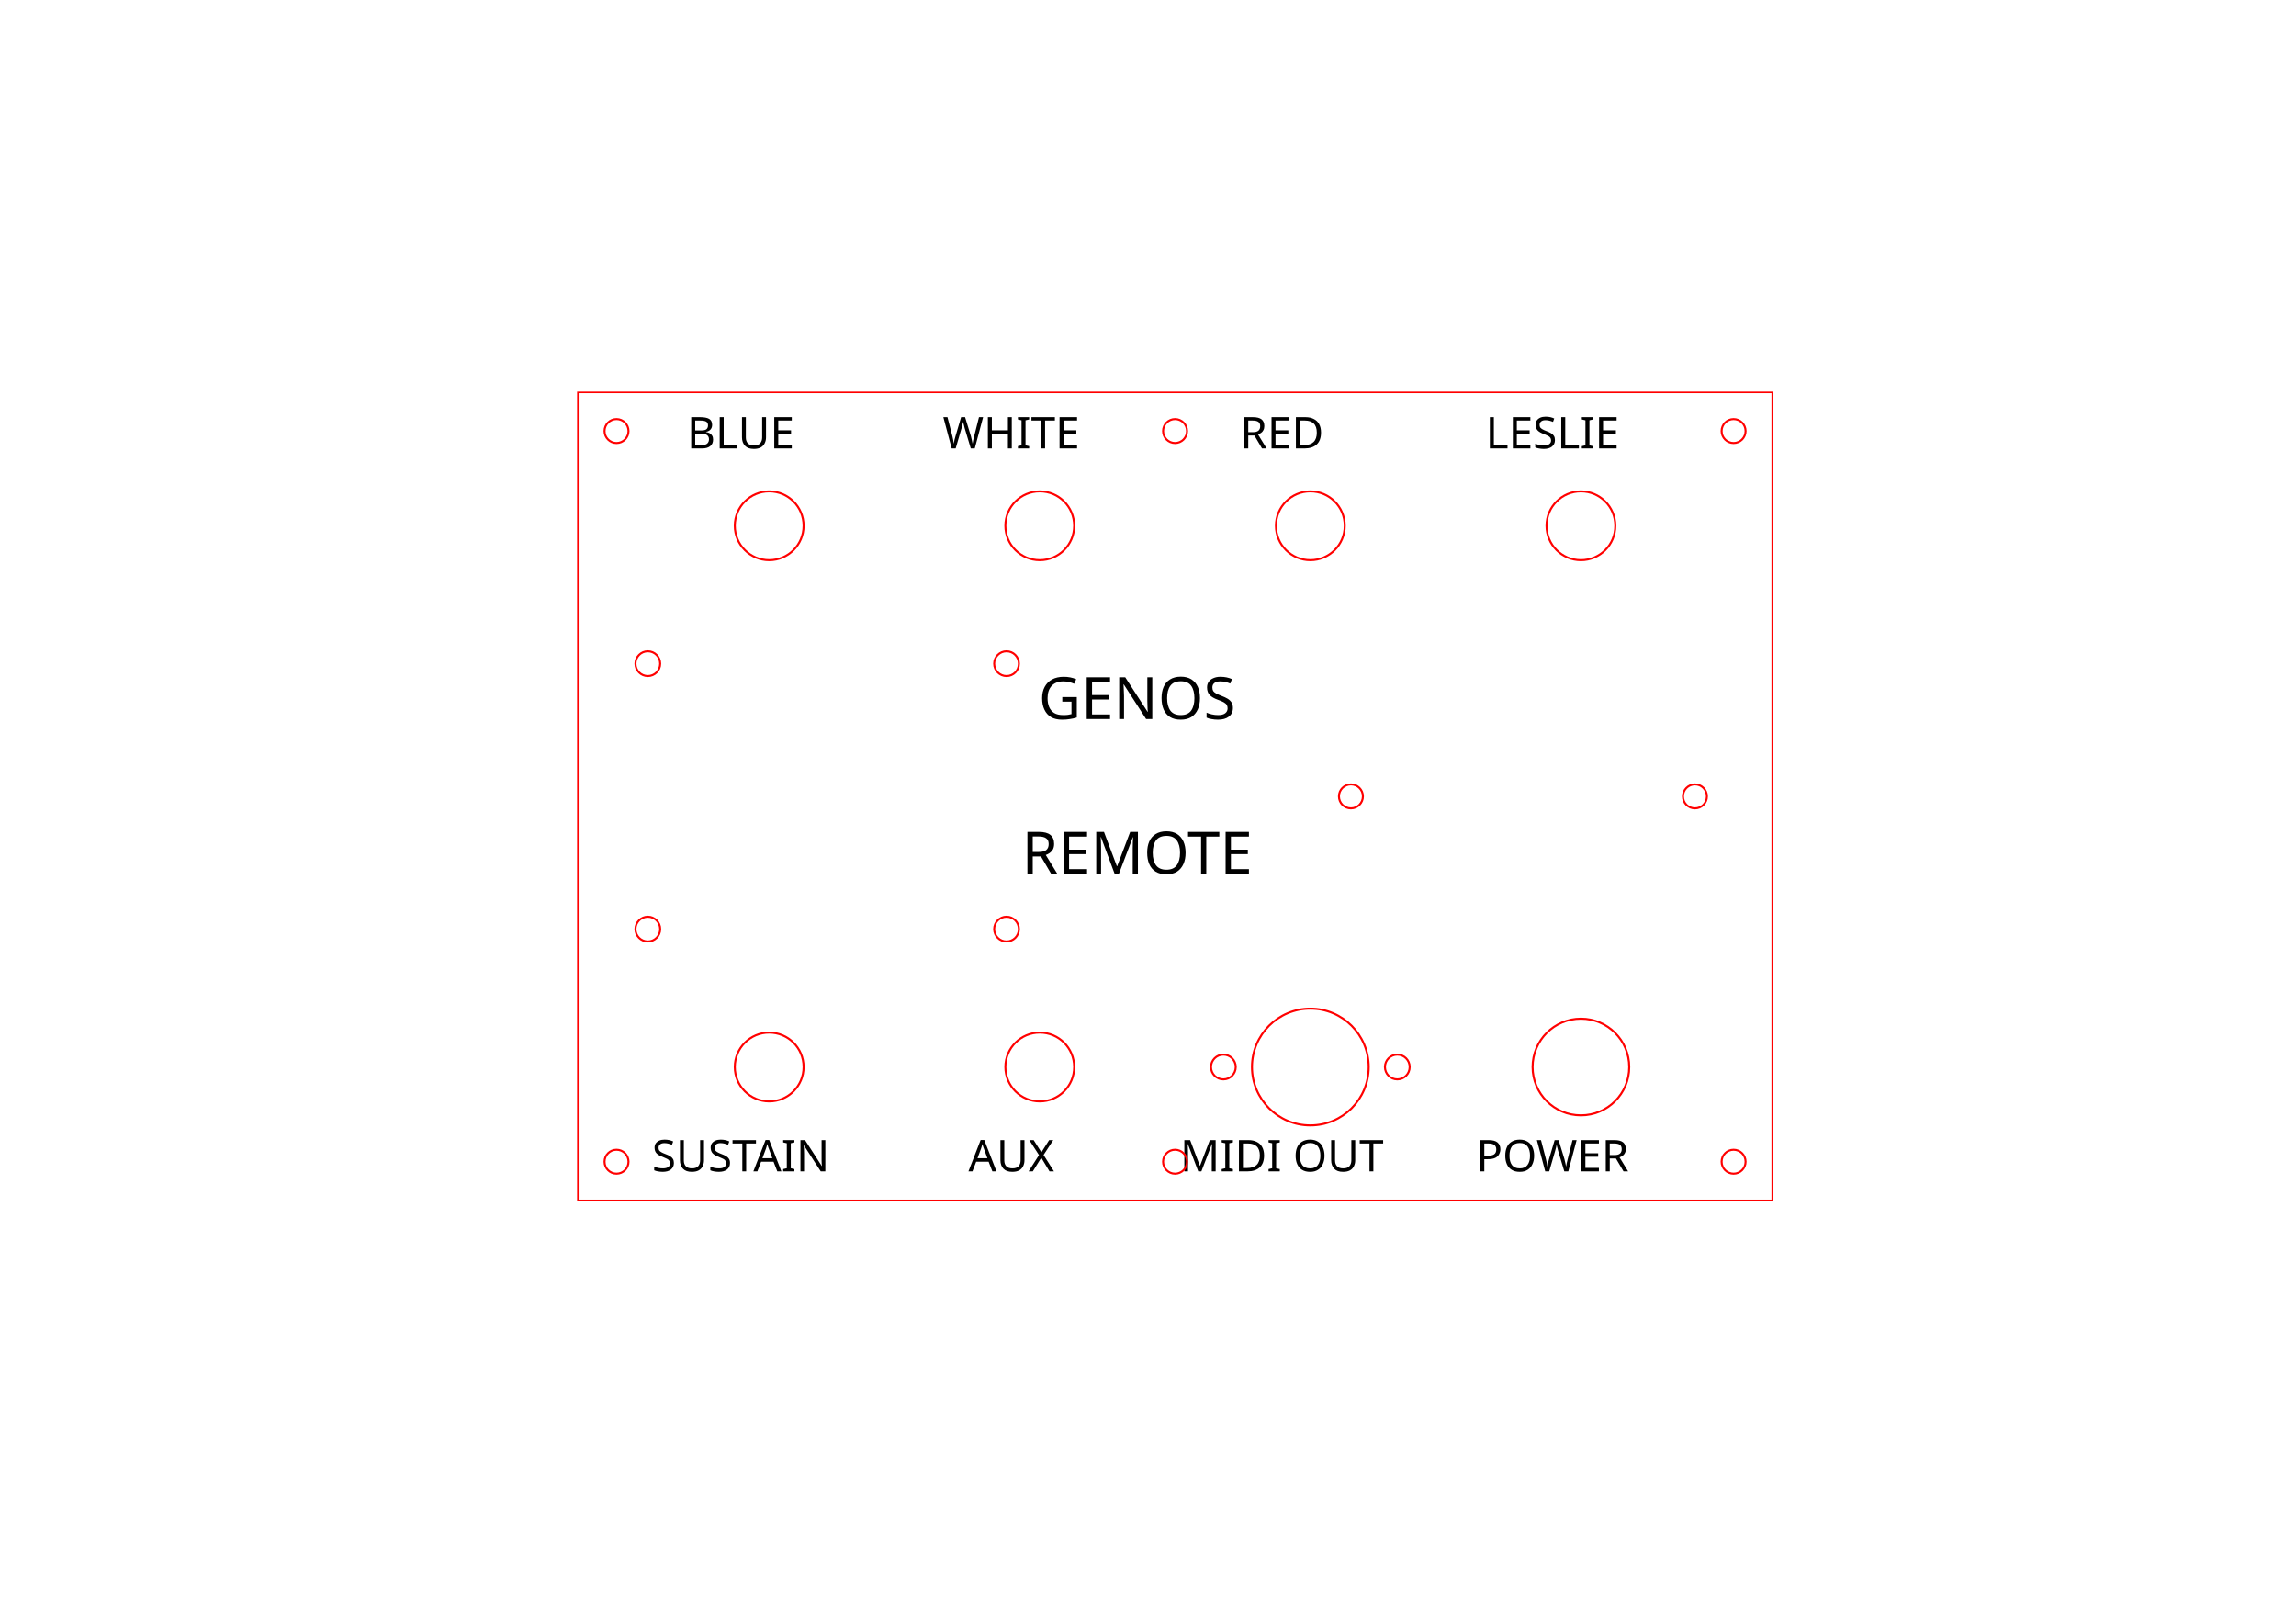
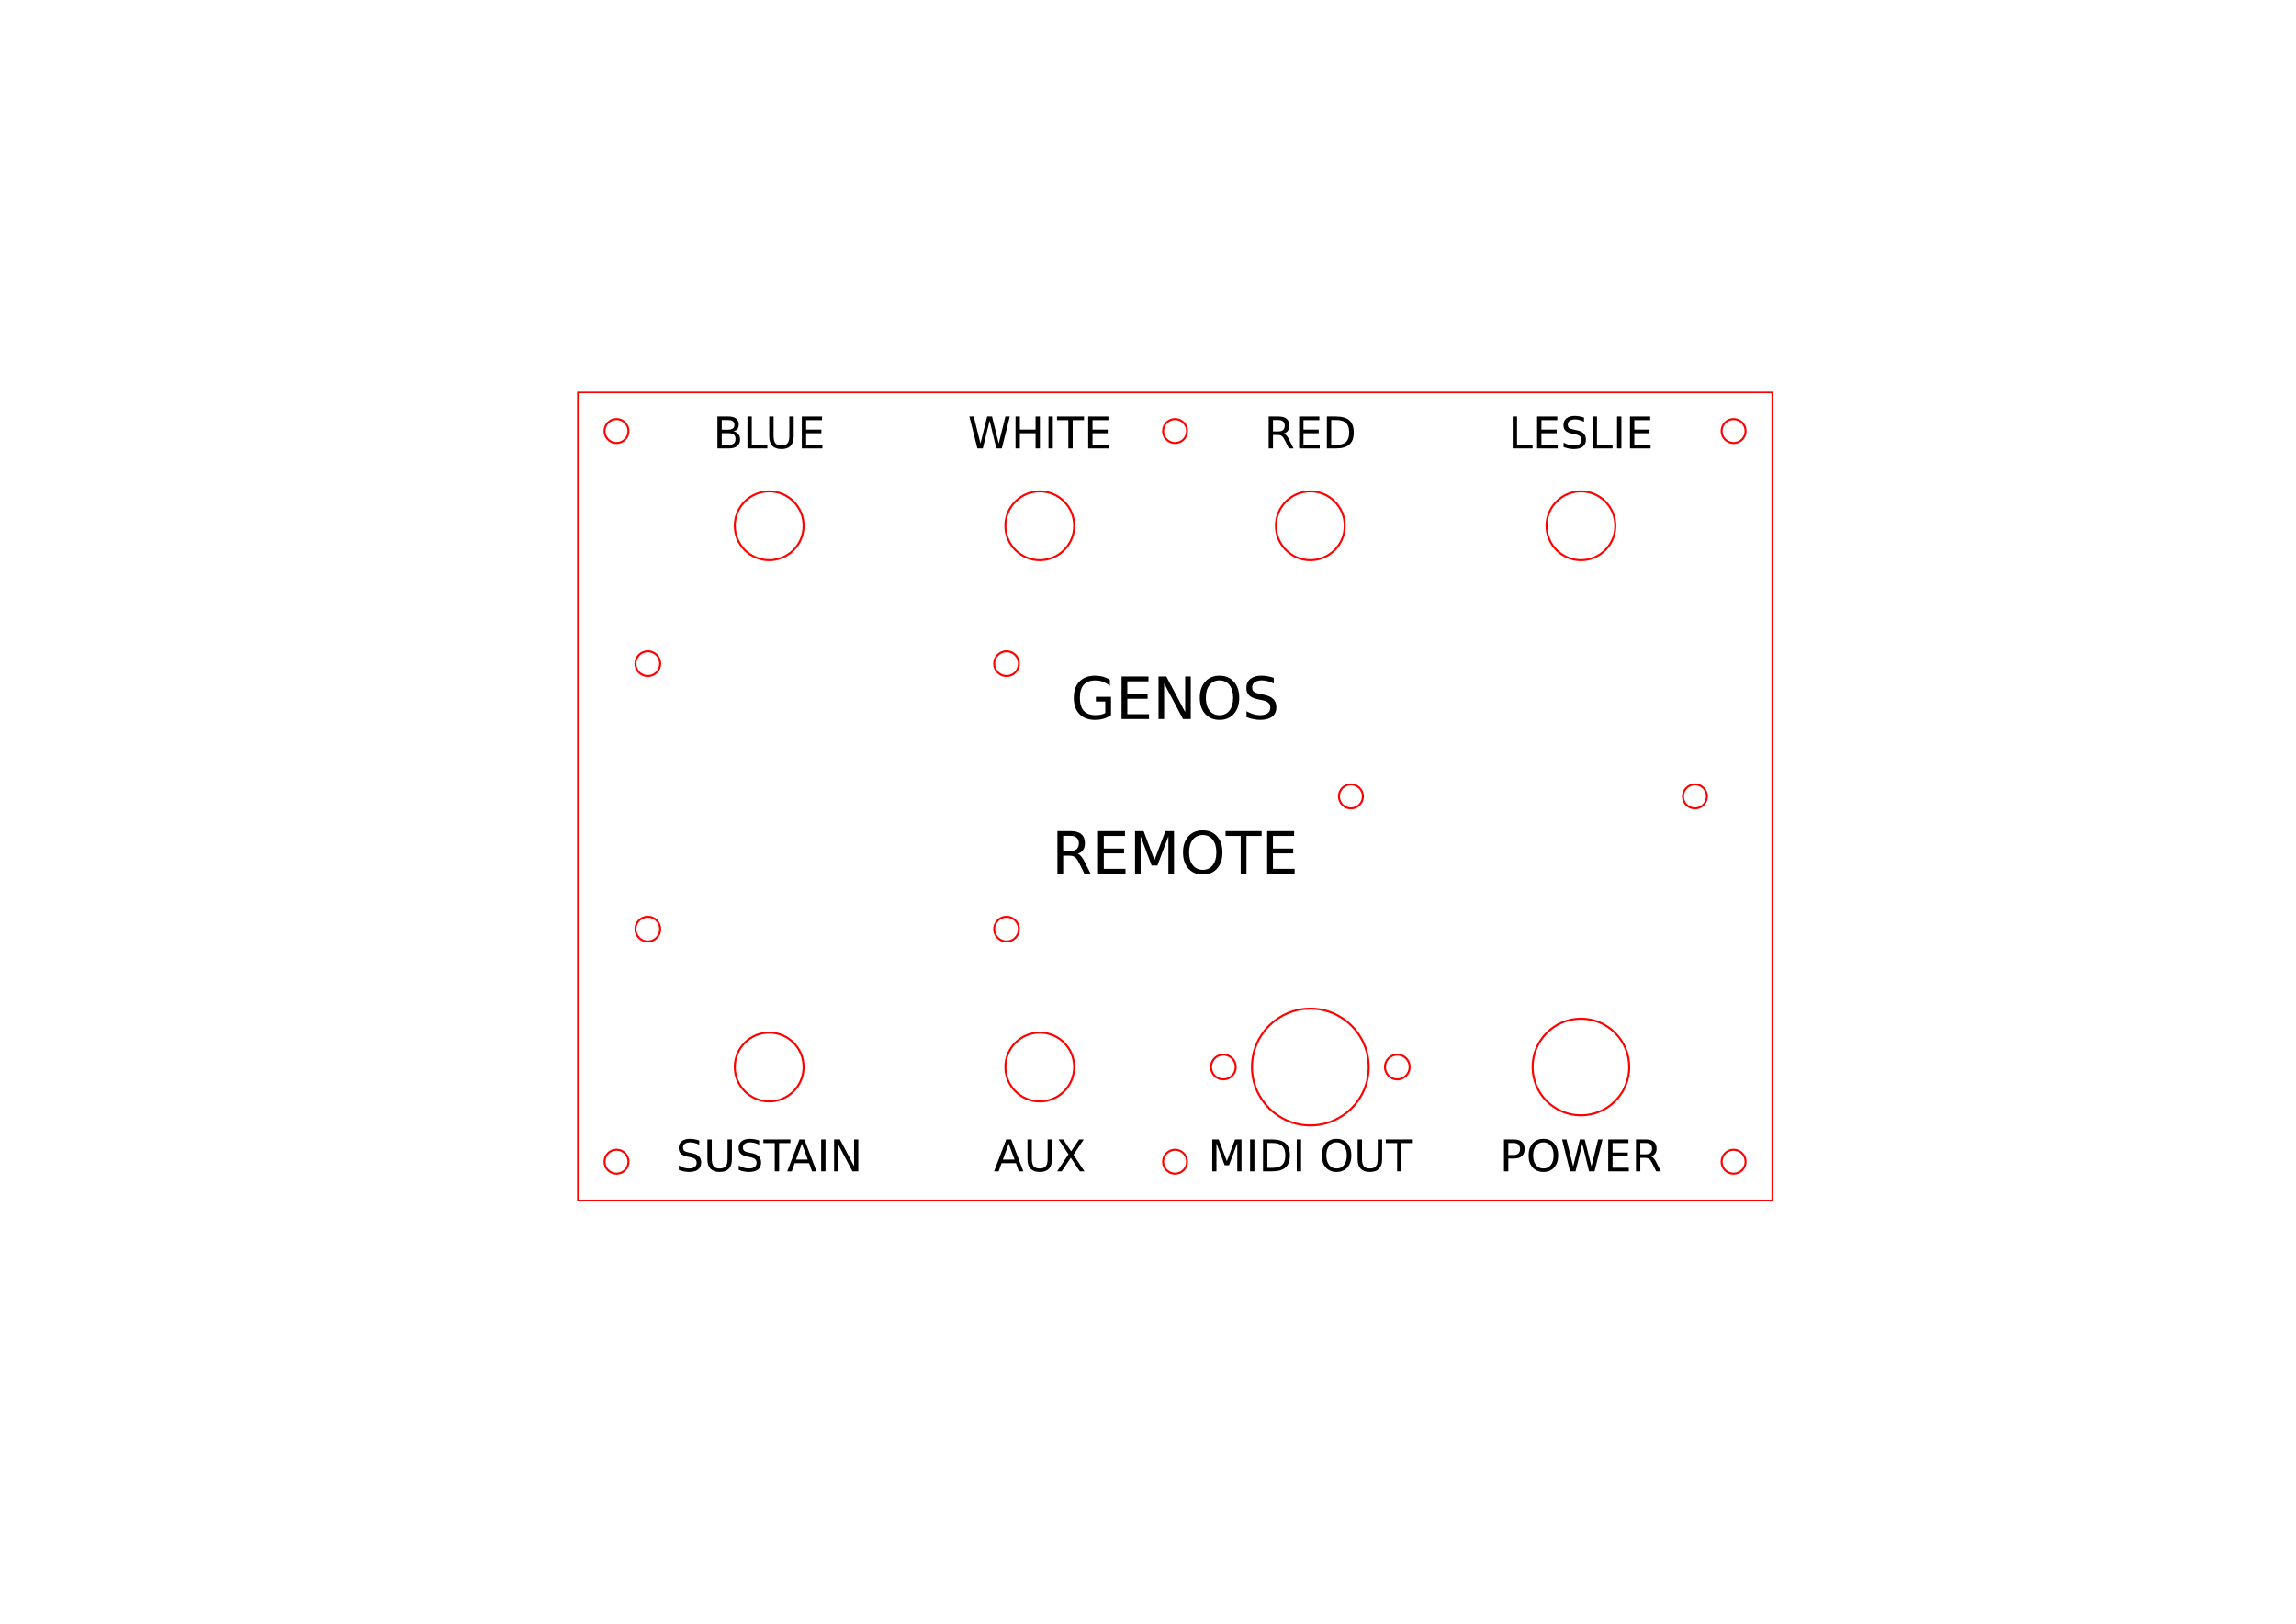
<svg xmlns="http://www.w3.org/2000/svg" width="297mm" height="210mm" viewBox="0 0 297 210" version="1.1" id="svg643">
  <defs id="defs637" />
  <g id="layer1" transform="translate(0,-87)">
-     <ellipse style="fill:none;stroke:#ff0000;stroke-width:0.261;stroke-opacity:1" id="elli19" cx="83.8" cy="207.165" rx="1.6" ry="1.6" />
-     <ellipse style="fill:none;stroke:#ff0000;stroke-width:0.261;stroke-opacity:1" id="elli18" cx="174.75" cy="190.0" rx="1.55" ry="1.55" />
-     <ellipse style="fill:none;stroke:#ff0000;stroke-width:0.261;stroke-opacity:1" id="elli22" cx="130.2" cy="207.165" rx="1.6" ry="1.6" />
-     <ellipse style="fill:none;stroke:#ff0000;stroke-width:0.261;stroke-opacity:1" id="elli20" cx="83.8" cy="172.835" rx="1.6" ry="1.6" />
-     <ellipse style="fill:none;stroke:#ff0000;stroke-width:0.261;stroke-opacity:1" id="elli21" cx="130.2" cy="172.835" rx="1.6" ry="1.6" />
-     <text xml:space="preserve" style="font-style:normal;font-variant:normal;font-weight:normal;font-stretch:normal;font-size:1.5mm;line-height:125%;font-family:sans-serif;-inkscape-font-specification:'sans-serif, Normal';font-variant-ligatures:normal;font-variant-caps:normal;font-variant-numeric:normal;text-align:center;letter-spacing:0px;word-spacing:0px;writing-mode:lr-tb;text-anchor:middle;fill:#000000;fill-opacity:1;stroke:none;stroke-width:0.265px;stroke-linecap:butt;stroke-linejoin:miter;stroke-opacity:1" x="204.5" y="238.5" id="text8">
-       <tspan id="tspan771" x="204.5" y="238.5" style="stroke-width:0.265px">POWER</tspan>
-     </text>
-     <text xml:space="preserve" style="font-style:normal;font-variant:normal;font-weight:normal;font-stretch:normal;font-size:2.0mm;line-height:125%;font-family:sans-serif;-inkscape-font-specification:'sans-serif, Normal';font-variant-ligatures:normal;font-variant-caps:normal;font-variant-numeric:normal;text-align:center;letter-spacing:0px;word-spacing:0px;writing-mode:lr-tb;text-anchor:middle;fill:#000000;fill-opacity:1;stroke:none;stroke-width:0.265px;stroke-linecap:butt;stroke-linejoin:miter;stroke-opacity:1" x="152.0" y="180.0" id="text9">
-       <tspan id="tspan771" x="152.0" y="180.0" style="stroke-width:0.265px">GENOS</tspan>
-     </text>
-     <text xml:space="preserve" style="font-style:normal;font-variant:normal;font-weight:normal;font-stretch:normal;font-size:2.0mm;line-height:125%;font-family:sans-serif;-inkscape-font-specification:'sans-serif, Normal';font-variant-ligatures:normal;font-variant-caps:normal;font-variant-numeric:normal;text-align:center;letter-spacing:0px;word-spacing:0px;writing-mode:lr-tb;text-anchor:middle;fill:#000000;fill-opacity:1;stroke:none;stroke-width:0.265px;stroke-linecap:butt;stroke-linejoin:miter;stroke-opacity:1" x="152.0" y="200.0" id="text10">
-       <tspan id="tspan771" x="152.0" y="200.0" style="stroke-width:0.265px">REMOTE</tspan>
-     </text>
-     <rect style="fill:none;stroke:#ff0000;stroke-width:0.2;stroke-opacity:1" id="rect1" width="154.5" height="104.5" x="74.75" y="137.75" rx="0.0" ry="0.0" />
-     <text xml:space="preserve" style="font-style:normal;font-variant:normal;font-weight:normal;font-stretch:normal;font-size:1.5mm;line-height:125%;font-family:sans-serif;-inkscape-font-specification:'sans-serif, Normal';font-variant-ligatures:normal;font-variant-caps:normal;font-variant-numeric:normal;text-align:center;letter-spacing:0px;word-spacing:0px;writing-mode:lr-tb;text-anchor:middle;fill:#000000;fill-opacity:1;stroke:none;stroke-width:0.265px;stroke-linecap:butt;stroke-linejoin:miter;stroke-opacity:1" x="134.5" y="145.0" id="text2">
-       <tspan id="tspan771" x="134.5" y="145.0" style="stroke-width:0.265px">WHITE</tspan>
-     </text>
-     <text xml:space="preserve" style="font-style:normal;font-variant:normal;font-weight:normal;font-stretch:normal;font-size:1.5mm;line-height:125%;font-family:sans-serif;-inkscape-font-specification:'sans-serif, Normal';font-variant-ligatures:normal;font-variant-caps:normal;font-variant-numeric:normal;text-align:center;letter-spacing:0px;word-spacing:0px;writing-mode:lr-tb;text-anchor:middle;fill:#000000;fill-opacity:1;stroke:none;stroke-width:0.265px;stroke-linecap:butt;stroke-linejoin:miter;stroke-opacity:1" x="169.5" y="145.0" id="text3">
-       <tspan id="tspan771" x="169.5" y="145.0" style="stroke-width:0.265px">RED</tspan>
-     </text>
-     <text xml:space="preserve" style="font-style:normal;font-variant:normal;font-weight:normal;font-stretch:normal;font-size:1.5mm;line-height:125%;font-family:sans-serif;-inkscape-font-specification:'sans-serif, Normal';font-variant-ligatures:normal;font-variant-caps:normal;font-variant-numeric:normal;text-align:center;letter-spacing:0px;word-spacing:0px;writing-mode:lr-tb;text-anchor:middle;fill:#000000;fill-opacity:1;stroke:none;stroke-width:0.265px;stroke-linecap:butt;stroke-linejoin:miter;stroke-opacity:1" x="99.5" y="145.0" id="text1">
-       <tspan id="tspan771" x="99.5" y="145.0" style="stroke-width:0.265px">BLUE</tspan>
-     </text>
-     <text xml:space="preserve" style="font-style:normal;font-variant:normal;font-weight:normal;font-stretch:normal;font-size:1.5mm;line-height:125%;font-family:sans-serif;-inkscape-font-specification:'sans-serif, Normal';font-variant-ligatures:normal;font-variant-caps:normal;font-variant-numeric:normal;text-align:center;letter-spacing:0px;word-spacing:0px;writing-mode:lr-tb;text-anchor:middle;fill:#000000;fill-opacity:1;stroke:none;stroke-width:0.265px;stroke-linecap:butt;stroke-linejoin:miter;stroke-opacity:1" x="134.5" y="238.5" id="text6">
-       <tspan id="tspan771" x="134.5" y="238.5" style="stroke-width:0.265px">AUX</tspan>
-     </text>
-     <text xml:space="preserve" style="font-style:normal;font-variant:normal;font-weight:normal;font-stretch:normal;font-size:1.5mm;line-height:125%;font-family:sans-serif;-inkscape-font-specification:'sans-serif, Normal';font-variant-ligatures:normal;font-variant-caps:normal;font-variant-numeric:normal;text-align:center;letter-spacing:0px;word-spacing:0px;writing-mode:lr-tb;text-anchor:middle;fill:#000000;fill-opacity:1;stroke:none;stroke-width:0.265px;stroke-linecap:butt;stroke-linejoin:miter;stroke-opacity:1" x="169.5" y="238.5" id="text7">
-       <tspan id="tspan771" x="169.5" y="238.5" style="stroke-width:0.265px">MIDI OUT</tspan>
-     </text>
-     <text xml:space="preserve" style="font-style:normal;font-variant:normal;font-weight:normal;font-stretch:normal;font-size:1.5mm;line-height:125%;font-family:sans-serif;-inkscape-font-specification:'sans-serif, Normal';font-variant-ligatures:normal;font-variant-caps:normal;font-variant-numeric:normal;text-align:center;letter-spacing:0px;word-spacing:0px;writing-mode:lr-tb;text-anchor:middle;fill:#000000;fill-opacity:1;stroke:none;stroke-width:0.265px;stroke-linecap:butt;stroke-linejoin:miter;stroke-opacity:1" x="204.5" y="145.0" id="text4">
-       <tspan id="tspan771" x="204.5" y="145.0" style="stroke-width:0.265px">LESLIE</tspan>
-     </text>
-     <text xml:space="preserve" style="font-style:normal;font-variant:normal;font-weight:normal;font-stretch:normal;font-size:1.5mm;line-height:125%;font-family:sans-serif;-inkscape-font-specification:'sans-serif, Normal';font-variant-ligatures:normal;font-variant-caps:normal;font-variant-numeric:normal;text-align:center;letter-spacing:0px;word-spacing:0px;writing-mode:lr-tb;text-anchor:middle;fill:#000000;fill-opacity:1;stroke:none;stroke-width:0.265px;stroke-linecap:butt;stroke-linejoin:miter;stroke-opacity:1" x="99.5" y="238.5" id="text5">
-       <tspan id="tspan771" x="99.5" y="238.5" style="stroke-width:0.265px">SUSTAIN</tspan>
-     </text>
-     <ellipse style="fill:none;stroke:#ff0000;stroke-width:0.261;stroke-opacity:1" id="elli17" cx="219.25" cy="190.0" rx="1.55" ry="1.55" />
-     <ellipse style="fill:none;stroke:#ff0000;stroke-width:0.261;stroke-opacity:1" id="elli16" cx="204.5" cy="225.0" rx="6.25" ry="6.25" />
-     <ellipse style="fill:none;stroke:#ff0000;stroke-width:0.261;stroke-opacity:1" id="elli15" cx="180.75" cy="225.0" rx="1.6" ry="1.6" />
-     <ellipse style="fill:none;stroke:#ff0000;stroke-width:0.261;stroke-opacity:1" id="elli14" cx="158.25" cy="225.0" rx="1.6" ry="1.6" />
-     <ellipse style="fill:none;stroke:#ff0000;stroke-width:0.261;stroke-opacity:1" id="elli13" cx="169.5" cy="225.0" rx="7.55" ry="7.55" />
-     <ellipse style="fill:none;stroke:#ff0000;stroke-width:0.261;stroke-opacity:1" id="elli12" cx="134.5" cy="225.0" rx="4.45" ry="4.45" />
-     <ellipse style="fill:none;stroke:#ff0000;stroke-width:0.261;stroke-opacity:1" id="elli11" cx="99.5" cy="225.0" rx="4.45" ry="4.45" />
-     <ellipse style="fill:none;stroke:#ff0000;stroke-width:0.261;stroke-opacity:1" id="elli10" cx="204.5" cy="155.0" rx="4.45" ry="4.45" />
-     <ellipse style="fill:none;stroke:#ff0000;stroke-width:0.261;stroke-opacity:1" id="elli7" cx="99.5" cy="155.0" rx="4.45" ry="4.45" />
-     <ellipse style="fill:none;stroke:#ff0000;stroke-width:0.261;stroke-opacity:1" id="elli6" cx="152.0" cy="237.25" rx="1.55" ry="1.55" />
-     <ellipse style="fill:none;stroke:#ff0000;stroke-width:0.261;stroke-opacity:1" id="elli5" cx="152.0" cy="142.75" rx="1.55" ry="1.55" />
-     <ellipse style="fill:none;stroke:#ff0000;stroke-width:0.261;stroke-opacity:1" id="elli4" cx="79.75" cy="142.75" rx="1.55" ry="1.55" />
-     <ellipse style="fill:none;stroke:#ff0000;stroke-width:0.261;stroke-opacity:1" id="elli3" cx="79.75" cy="237.25" rx="1.55" ry="1.55" />
-     <ellipse style="fill:none;stroke:#ff0000;stroke-width:0.261;stroke-opacity:1" id="elli2" cx="224.25" cy="237.25" rx="1.55" ry="1.55" />
-     <ellipse style="fill:none;stroke:#ff0000;stroke-width:0.261;stroke-opacity:1" id="elli1" cx="224.25" cy="142.75" rx="1.55" ry="1.55" />
-     <ellipse style="fill:none;stroke:#ff0000;stroke-width:0.261;stroke-opacity:1" id="elli9" cx="169.5" cy="155.0" rx="4.45" ry="4.45" />
-     <ellipse style="fill:none;stroke:#ff0000;stroke-width:0.261;stroke-opacity:1" id="elli8" cx="134.5" cy="155.0" rx="4.45" ry="4.45" />
+     <path style="fill:none;stroke:#ff0000;stroke-width:0.261;stroke-opacity:1" d="m 85.4,207.165 a 1.6,1.6 0 0 1 -1.6,1.6 1.6,1.6 0 0 1 -1.6,-1.6 1.6,1.6 0 0 1 1.6,-1.6 1.6,1.6 0 0 1 1.6,1.6 z" id="elli19" />
+     <path style="fill:none;stroke:#ff0000;stroke-width:0.261;stroke-opacity:1" d="m 176.3,190 a 1.55,1.55 0 0 1 -1.55,1.55 1.55,1.55 0 0 1 -1.55,-1.55 1.55,1.55 0 0 1 1.55,-1.55 1.55,1.55 0 0 1 1.55,1.55 z" id="elli18" />
+     <path style="fill:none;stroke:#ff0000;stroke-width:0.261;stroke-opacity:1" d="m 131.8,207.165 a 1.6,1.6 0 0 1 -1.6,1.6 1.6,1.6 0 0 1 -1.6,-1.6 1.6,1.6 0 0 1 1.6,-1.6 1.6,1.6 0 0 1 1.6,1.6 z" id="elli22" />
+     <path style="fill:none;stroke:#ff0000;stroke-width:0.261;stroke-opacity:1" d="m 85.4,172.835 a 1.6,1.6 0 0 1 -1.6,1.6 1.6,1.6 0 0 1 -1.6,-1.6 1.6,1.6 0 0 1 1.6,-1.6 1.6,1.6 0 0 1 1.6,1.6 z" id="elli20" />
+     <path style="fill:none;stroke:#ff0000;stroke-width:0.261;stroke-opacity:1" d="m 131.8,172.835 a 1.6,1.6 0 0 1 -1.6,1.6 1.6,1.6 0 0 1 -1.6,-1.6 1.6,1.6 0 0 1 1.6,-1.6 1.6,1.6 0 0 1 1.6,1.6 z" id="elli21" />
+     <g aria-label="POWER" style="font-style:normal;font-variant:normal;font-weight:normal;font-stretch:normal;font-size:5.669px;line-height:125%;font-family:sans-serif;-inkscape-font-specification:'sans-serif, Normal';font-variant-ligatures:normal;font-variant-caps:normal;font-variant-numeric:normal;text-align:center;letter-spacing:0px;word-spacing:0px;writing-mode:lr-tb;text-anchor:middle;fill:#000000;fill-opacity:1;stroke:none;stroke-width:0.265px;stroke-linecap:butt;stroke-linejoin:miter;stroke-opacity:1" id="text8">
+       <path d="m 195.107,234.827 v 1.553 h 0.703 q 0.39,0 0.603,-0.202 0.213,-0.202 0.213,-0.576 0,-0.371 -0.213,-0.573 -0.213,-0.202 -0.603,-0.202 z m -0.559,-0.46 h 1.262 q 0.695,0 1.049,0.316 0.357,0.313 0.357,0.919 0,0.612 -0.357,0.925 -0.354,0.313 -1.049,0.313 h -0.703 V 238.5 h -0.559 z" style="stroke-width:0.265px" id="path6313" />
+       <path d="m 199.647,234.746 q -0.609,0 -0.969,0.454 -0.357,0.454 -0.357,1.237 0,0.781 0.357,1.235 0.36,0.454 0.969,0.454 0.609,0 0.963,-0.454 0.357,-0.454 0.357,-1.235 0,-0.783 -0.357,-1.237 -0.354,-0.454 -0.963,-0.454 z m 0,-0.454 q 0.869,0 1.39,0.584 0.52,0.581 0.52,1.561 0,0.977 -0.52,1.561 -0.52,0.581 -1.39,0.581 -0.872,0 -1.395,-0.581 -0.52,-0.581 -0.52,-1.561 0,-0.98 0.52,-1.561 0.523,-0.584 1.395,-0.584 z" style="stroke-width:0.265px" id="path6315" />
+       <path d="m 202.064,234.367 h 0.565 l 0.869,3.493 0.866,-3.493 h 0.628 l 0.869,3.493 0.866,-3.493 h 0.567 L 206.258,238.5 h -0.703 l -0.872,-3.588 -0.88,3.588 h -0.703 z" style="stroke-width:0.265px" id="path6317" />
+       <path d="m 208.035,234.367 h 2.613 v 0.471 h -2.054 v 1.224 h 1.968 v 0.471 h -1.968 v 1.498 h 2.104 V 238.5 H 208.035 Z" style="stroke-width:0.265px" id="path6319" />
+       <path d="m 213.582,236.562 q 0.18,0.061 0.349,0.26 0.172,0.199 0.343,0.548 l 0.567,1.129 h -0.601 l -0.529,-1.06 q -0.205,-0.415 -0.399,-0.551 -0.191,-0.136 -0.523,-0.136 h -0.609 V 238.5 h -0.559 v -4.133 h 1.262 q 0.709,0 1.057,0.296 0.349,0.296 0.349,0.894 0,0.39 -0.183,0.648 -0.18,0.257 -0.526,0.357 z m -1.401,-1.736 v 1.467 h 0.703 q 0.404,0 0.609,-0.185 0.208,-0.188 0.208,-0.551 0,-0.363 -0.208,-0.545 -0.205,-0.185 -0.609,-0.185 z" style="stroke-width:0.265px" id="path6321" />
+     </g>
+     <g aria-label="GENOS" style="font-style:normal;font-variant:normal;font-weight:normal;font-stretch:normal;font-size:7.559px;line-height:125%;font-family:sans-serif;-inkscape-font-specification:'sans-serif, Normal';font-variant-ligatures:normal;font-variant-caps:normal;font-variant-numeric:normal;text-align:center;letter-spacing:0px;word-spacing:0px;writing-mode:lr-tb;text-anchor:middle;fill:#000000;fill-opacity:1;stroke:none;stroke-width:0.265px;stroke-linecap:butt;stroke-linejoin:miter;stroke-opacity:1" id="text9">
+       <path d="m 142.976,179.214 v -1.48 h -1.218 v -0.613 h 1.956 v 2.366 q -0.432,0.306 -0.952,0.465 -0.52,0.155 -1.111,0.155 -1.292,0 -2.023,-0.753 -0.727,-0.757 -0.727,-2.104 0,-1.351 0.727,-2.104 0.731,-0.757 2.023,-0.757 0.539,0 1.022,0.133 0.487,0.133 0.897,0.391 v 0.794 q -0.413,-0.351 -0.878,-0.528 -0.465,-0.177 -0.978,-0.177 -1.011,0 -1.521,0.565 -0.506,0.565 -0.506,1.683 0,1.115 0.506,1.679 0.509,0.565 1.521,0.565 0.395,0 0.705,-0.066 0.31,-0.07 0.557,-0.214 z" style="stroke-width:0.265px" id="path6324" />
+       <path d="m 145.079,174.489 h 3.484 v 0.627 h -2.739 v 1.631 h 2.624 v 0.627 h -2.624 v 1.997 h 2.805 V 180 h -3.551 z" style="stroke-width:0.265px" id="path6326" />
+       <path d="m 149.863,174.489 h 1.004 l 2.443,4.61 v -4.61 h 0.723 V 180 h -1.004 l -2.443,-4.61 V 180 h -0.723 z" style="stroke-width:0.265px" id="path6328" />
+       <path d="m 157.754,174.995 q -0.812,0 -1.292,0.605 -0.476,0.605 -0.476,1.65 0,1.041 0.476,1.646 0.48,0.605 1.292,0.605 0.812,0 1.284,-0.605 0.476,-0.605 0.476,-1.646 0,-1.045 -0.476,-1.65 -0.472,-0.605 -1.284,-0.605 z m 0,-0.605 q 1.159,0 1.853,0.779 0.694,0.775 0.694,2.082 0,1.303 -0.694,2.082 -0.694,0.775 -1.853,0.775 -1.163,0 -1.86,-0.775 -0.694,-0.775 -0.694,-2.082 0,-1.307 0.694,-2.082 0.698,-0.779 1.86,-0.779 z" style="stroke-width:0.265px" id="path6330" />
+       <path d="m 164.771,174.67 v 0.727 q -0.424,-0.203 -0.801,-0.303 -0.376,-0.1 -0.727,-0.1 -0.609,0 -0.941,0.236 -0.329,0.236 -0.329,0.672 0,0.365 0.218,0.554 0.221,0.185 0.834,0.299 l 0.45,0.092 q 0.834,0.159 1.229,0.561 0.399,0.399 0.399,1.07 0,0.801 -0.539,1.214 -0.535,0.413 -1.572,0.413 -0.391,0 -0.834,-0.089 -0.439,-0.089 -0.912,-0.262 v -0.768 q 0.454,0.255 0.89,0.384 0.436,0.129 0.856,0.129 0.639,0 0.985,-0.251 0.347,-0.251 0.347,-0.716 0,-0.406 -0.251,-0.635 -0.247,-0.229 -0.816,-0.343 l -0.454,-0.089 q -0.834,-0.166 -1.207,-0.52 -0.373,-0.354 -0.373,-0.985 0,-0.731 0.513,-1.152 0.517,-0.421 1.421,-0.421 0.388,0 0.79,0.07 0.402,0.07 0.823,0.21 z" style="stroke-width:0.265px" id="path6332" />
+     </g>
+     <g aria-label="REMOTE" style="font-style:normal;font-variant:normal;font-weight:normal;font-stretch:normal;font-size:7.559px;line-height:125%;font-family:sans-serif;-inkscape-font-specification:'sans-serif, Normal';font-variant-ligatures:normal;font-variant-caps:normal;font-variant-numeric:normal;text-align:center;letter-spacing:0px;word-spacing:0px;writing-mode:lr-tb;text-anchor:middle;fill:#000000;fill-opacity:1;stroke:none;stroke-width:0.265px;stroke-linecap:butt;stroke-linejoin:miter;stroke-opacity:1" id="text10">
+       <path d="m 139.395,197.416 q 0.24,0.081 0.465,0.347 0.229,0.266 0.458,0.731 L 141.075,200 h -0.801 l -0.705,-1.414 q -0.273,-0.554 -0.531,-0.735 -0.255,-0.181 -0.698,-0.181 H 137.528 V 200 h -0.746 v -5.511 h 1.683 q 0.945,0 1.41,0.395 0.465,0.395 0.465,1.192 0,0.52 -0.244,0.864 -0.24,0.343 -0.701,0.476 z m -1.868,-2.314 v 1.956 h 0.938 q 0.539,0 0.812,-0.247 0.277,-0.251 0.277,-0.734 0,-0.484 -0.277,-0.727 -0.273,-0.247 -0.812,-0.247 z" style="stroke-width:0.265px" id="path6335" />
+       <path d="m 142.038,194.489 h 3.484 v 0.627 h -2.739 v 1.631 h 2.624 v 0.627 h -2.624 v 1.997 h 2.805 V 200 h -3.551 z" style="stroke-width:0.265px" id="path6337" />
+       <path d="m 146.822,194.489 h 1.111 l 1.406,3.75 1.414,-3.75 h 1.111 V 200 h -0.727 v -4.839 l -1.421,3.78 h -0.749 l -1.421,-3.78 V 200 h -0.723 z" style="stroke-width:0.265px" id="path6339" />
+       <path d="m 155.584,194.995 q -0.812,0 -1.292,0.605 -0.476,0.605 -0.476,1.65 0,1.041 0.476,1.646 0.48,0.605 1.292,0.605 0.812,0 1.284,-0.605 0.476,-0.605 0.476,-1.646 0,-1.045 -0.476,-1.65 -0.472,-0.605 -1.284,-0.605 z m 0,-0.605 q 1.159,0 1.853,0.779 0.694,0.775 0.694,2.082 0,1.303 -0.694,2.082 -0.694,0.775 -1.853,0.775 -1.163,0 -1.86,-0.775 -0.694,-0.775 -0.694,-2.082 0,-1.307 0.694,-2.082 0.698,-0.779 1.86,-0.779 z" style="stroke-width:0.265px" id="path6341" />
+       <path d="m 158.533,194.489 h 4.662 v 0.627 h -1.956 V 200 h -0.749 v -4.883 h -1.956 z" style="stroke-width:0.265px" id="path6343" />
+       <path d="m 163.918,194.489 h 3.484 v 0.627 h -2.739 v 1.631 h 2.624 v 0.627 h -2.624 v 1.997 h 2.805 V 200 h -3.551 z" style="stroke-width:0.265px" id="path6345" />
+     </g>
+     <path style="fill:none;stroke:#ff0000;stroke-width:0.2;stroke-opacity:1" d="m 74.75,137.75 h 154.5 v 104.5 H 74.75 Z" id="rect1" />
+     <g aria-label="WHITE" style="font-style:normal;font-variant:normal;font-weight:normal;font-stretch:normal;font-size:5.669px;line-height:125%;font-family:sans-serif;-inkscape-font-specification:'sans-serif, Normal';font-variant-ligatures:normal;font-variant-caps:normal;font-variant-numeric:normal;text-align:center;letter-spacing:0px;word-spacing:0px;writing-mode:lr-tb;text-anchor:middle;fill:#000000;fill-opacity:1;stroke:none;stroke-width:0.265px;stroke-linecap:butt;stroke-linejoin:miter;stroke-opacity:1" id="text2">
+       <path d="m 125.393,140.867 h 0.565 l 0.869,3.493 0.866,-3.493 h 0.628 l 0.869,3.493 0.866,-3.493 h 0.567 L 129.586,145 h -0.703 l -0.872,-3.588 -0.88,3.588 h -0.703 z" style="stroke-width:0.265px" id="path6349" />
+       <path d="m 131.364,140.867 h 0.559 v 1.694 h 2.032 v -1.694 h 0.559 V 145 h -0.559 v -1.968 H 131.923 V 145 h -0.559 z" style="stroke-width:0.265px" id="path6351" />
+       <path d="m 135.627,140.867 h 0.559 V 145 h -0.559 z" style="stroke-width:0.265px" id="path6353" />
+       <path d="m 136.726,140.867 h 3.496 v 0.471 h -1.467 V 145 h -0.562 v -3.662 h -1.467 z" style="stroke-width:0.265px" id="path6355" />
+       <path d="m 140.764,140.867 h 2.613 v 0.471 h -2.054 v 1.224 h 1.968 v 0.471 h -1.968 v 1.498 h 2.104 V 145 h -2.663 z" style="stroke-width:0.265px" id="path6357" />
+     </g>
+     <g aria-label="RED" style="font-style:normal;font-variant:normal;font-weight:normal;font-stretch:normal;font-size:5.669px;line-height:125%;font-family:sans-serif;-inkscape-font-specification:'sans-serif, Normal';font-variant-ligatures:normal;font-variant-caps:normal;font-variant-numeric:normal;text-align:center;letter-spacing:0px;word-spacing:0px;writing-mode:lr-tb;text-anchor:middle;fill:#000000;fill-opacity:1;stroke:none;stroke-width:0.265px;stroke-linecap:butt;stroke-linejoin:miter;stroke-opacity:1" id="text3">
+       <path d="m 166.07,143.062 q 0.18,0.061 0.349,0.26 0.172,0.199 0.343,0.548 L 167.33,145 h -0.601 l -0.529,-1.06 q -0.205,-0.415 -0.399,-0.551 -0.191,-0.136 -0.523,-0.136 h -0.609 V 145 h -0.559 v -4.133 h 1.262 q 0.709,0 1.057,0.296 0.349,0.296 0.349,0.894 0,0.39 -0.183,0.648 -0.18,0.257 -0.526,0.357 z m -1.401,-1.736 v 1.467 h 0.703 q 0.404,0 0.609,-0.185 0.208,-0.188 0.208,-0.551 0,-0.363 -0.208,-0.545 -0.205,-0.185 -0.609,-0.185 z" style="stroke-width:0.265px" id="path6360" />
+       <path d="m 168.052,140.867 h 2.613 v 0.471 h -2.054 v 1.224 h 1.968 v 0.471 h -1.968 v 1.498 h 2.104 V 145 h -2.663 z" style="stroke-width:0.265px" id="path6362" />
+       <path d="m 172.199,141.327 v 3.214 h 0.675 q 0.855,0 1.251,-0.388 0.399,-0.388 0.399,-1.224 0,-0.83 -0.399,-1.215 -0.396,-0.388 -1.251,-0.388 z m -0.559,-0.46 h 1.149 q 1.201,0 1.763,0.501 0.562,0.498 0.562,1.561 0,1.069 -0.565,1.57 Q 173.984,145 172.789,145 h -1.149 z" style="stroke-width:0.265px" id="path6364" />
+     </g>
+     <g aria-label="BLUE" style="font-style:normal;font-variant:normal;font-weight:normal;font-stretch:normal;font-size:5.669px;line-height:125%;font-family:sans-serif;-inkscape-font-specification:'sans-serif, Normal';font-variant-ligatures:normal;font-variant-caps:normal;font-variant-numeric:normal;text-align:center;letter-spacing:0px;word-spacing:0px;writing-mode:lr-tb;text-anchor:middle;fill:#000000;fill-opacity:1;stroke:none;stroke-width:0.265px;stroke-linecap:butt;stroke-linejoin:miter;stroke-opacity:1" id="text1">
+       <path d="m 93.363,143.026 v 1.514 h 0.897 q 0.451,0 0.667,-0.185 0.219,-0.188 0.219,-0.573 0,-0.388 -0.219,-0.57 -0.216,-0.185 -0.667,-0.185 z m 0,-1.7 v 1.246 h 0.828 q 0.41,0 0.609,-0.152 0.202,-0.155 0.202,-0.471 0,-0.313 -0.202,-0.468 -0.199,-0.155 -0.609,-0.155 z m -0.559,-0.46 h 1.428 q 0.639,0 0.985,0.266 0.346,0.266 0.346,0.756 0,0.379 -0.177,0.603 -0.177,0.224 -0.52,0.28 0.412,0.089 0.639,0.371 0.23,0.28 0.23,0.7 0,0.554 -0.376,0.855 Q 94.982,145 94.287,145 h -1.484 z" style="stroke-width:0.265px" id="path6367" />
+       <path d="m 96.69,140.867 h 0.559 v 3.662 h 2.012 V 145 h -2.572 z" style="stroke-width:0.265px" id="path6369" />
+       <path d="m 99.506,140.867 h 0.562 v 2.511 q 0,0.664 0.241,0.958 0.241,0.291 0.781,0.291 0.537,0 0.778,-0.291 0.241,-0.293 0.241,-0.958 v -2.511 h 0.562 v 2.58 q 0,0.808 -0.401,1.221 -0.399,0.412 -1.179,0.412 -0.783,0 -1.185,-0.412 -0.399,-0.412 -0.399,-1.221 z" style="stroke-width:0.265px" id="path6371" />
+       <path d="m 103.722,140.867 h 2.613 v 0.471 h -2.054 v 1.224 h 1.968 v 0.471 h -1.968 v 1.498 h 2.104 V 145 h -2.663 z" style="stroke-width:0.265px" id="path6373" />
+     </g>
+     <g aria-label="AUX" style="font-style:normal;font-variant:normal;font-weight:normal;font-stretch:normal;font-size:5.669px;line-height:125%;font-family:sans-serif;-inkscape-font-specification:'sans-serif, Normal';font-variant-ligatures:normal;font-variant-caps:normal;font-variant-numeric:normal;text-align:center;letter-spacing:0px;word-spacing:0px;writing-mode:lr-tb;text-anchor:middle;fill:#000000;fill-opacity:1;stroke:none;stroke-width:0.265px;stroke-linecap:butt;stroke-linejoin:miter;stroke-opacity:1" id="text6">
+       <path d="m 130.481,234.918 -0.758,2.057 h 1.52 z m -0.316,-0.551 h 0.634 l 1.575,4.133 h -0.581 l -0.376,-1.06 h -1.863 L 129.177,238.5 h -0.59 z" style="stroke-width:0.265px" id="path6376" />
+       <path d="m 132.911,234.367 h 0.562 v 2.511 q 0,0.664 0.241,0.958 0.241,0.291 0.781,0.291 0.537,0 0.778,-0.291 0.241,-0.293 0.241,-0.958 v -2.511 h 0.562 v 2.58 q 0,0.808 -0.401,1.221 -0.399,0.412 -1.179,0.412 -0.783,0 -1.185,-0.412 -0.399,-0.412 -0.399,-1.221 z" style="stroke-width:0.265px" id="path6378" />
+       <path d="m 136.928,234.367 h 0.601 l 1.027,1.536 1.033,-1.536 h 0.601 l -1.329,1.985 1.417,2.148 h -0.601 l -1.163,-1.758 -1.171,1.758 h -0.603 l 1.475,-2.206 z" style="stroke-width:0.265px" id="path6380" />
+     </g>
+     <g aria-label="MIDI OUT" style="font-style:normal;font-variant:normal;font-weight:normal;font-stretch:normal;font-size:5.669px;line-height:125%;font-family:sans-serif;-inkscape-font-specification:'sans-serif, Normal';font-variant-ligatures:normal;font-variant-caps:normal;font-variant-numeric:normal;text-align:center;letter-spacing:0px;word-spacing:0px;writing-mode:lr-tb;text-anchor:middle;fill:#000000;fill-opacity:1;stroke:none;stroke-width:0.265px;stroke-linecap:butt;stroke-linejoin:miter;stroke-opacity:1" id="text7">
+       <path d="m 156.813,234.367 h 0.833 l 1.055,2.812 1.06,-2.812 h 0.833 V 238.5 h -0.545 v -3.629 l -1.066,2.835 h -0.562 l -1.066,-2.835 V 238.5 h -0.543 z" style="stroke-width:0.265px" id="path6383" />
+       <path d="m 161.707,234.367 h 0.559 V 238.5 h -0.559 z" style="stroke-width:0.265px" id="path6385" />
+       <path d="m 163.939,234.827 v 3.214 h 0.675 q 0.855,0 1.251,-0.388 0.399,-0.388 0.399,-1.224 0,-0.83 -0.399,-1.215 -0.396,-0.388 -1.251,-0.388 z m -0.559,-0.46 h 1.149 q 1.201,0 1.763,0.501 0.562,0.498 0.562,1.561 0,1.069 -0.565,1.57 Q 165.724,238.5 164.528,238.5 h -1.149 z" style="stroke-width:0.265px" id="path6387" />
+       <path d="m 167.742,234.367 h 0.559 V 238.5 h -0.559 z" style="stroke-width:0.265px" id="path6389" />
+       <path d="m 172.897,234.746 q -0.609,0 -0.969,0.454 -0.357,0.454 -0.357,1.237 0,0.781 0.357,1.235 0.36,0.454 0.969,0.454 0.609,0 0.963,-0.454 0.357,-0.454 0.357,-1.235 0,-0.783 -0.357,-1.237 -0.354,-0.454 -0.963,-0.454 z m 0,-0.454 q 0.869,0 1.39,0.584 0.52,0.581 0.52,1.561 0,0.977 -0.52,1.561 -0.52,0.581 -1.39,0.581 -0.872,0 -1.395,-0.581 -0.52,-0.581 -0.52,-1.561 0,-0.98 0.52,-1.561 0.523,-0.584 1.395,-0.584 z" style="stroke-width:0.265px" id="path6391" />
+       <path d="m 175.618,234.367 h 0.562 v 2.511 q 0,0.664 0.241,0.958 0.241,0.291 0.781,0.291 0.537,0 0.778,-0.291 0.241,-0.293 0.241,-0.958 v -2.511 h 0.562 v 2.58 q 0,0.808 -0.401,1.221 -0.399,0.412 -1.179,0.412 -0.783,0 -1.185,-0.412 -0.399,-0.412 -0.399,-1.221 z" style="stroke-width:0.265px" id="path6393" />
+       <path d="m 179.261,234.367 h 3.496 v 0.471 H 181.29 V 238.5 h -0.562 v -3.662 h -1.467 z" style="stroke-width:0.265px" id="path6395" />
+     </g>
+     <g aria-label="LESLIE" style="font-style:normal;font-variant:normal;font-weight:normal;font-stretch:normal;font-size:5.669px;line-height:125%;font-family:sans-serif;-inkscape-font-specification:'sans-serif, Normal';font-variant-ligatures:normal;font-variant-caps:normal;font-variant-numeric:normal;text-align:center;letter-spacing:0px;word-spacing:0px;writing-mode:lr-tb;text-anchor:middle;fill:#000000;fill-opacity:1;stroke:none;stroke-width:0.265px;stroke-linecap:butt;stroke-linejoin:miter;stroke-opacity:1" id="text4">
+       <path d="m 195.678,140.867 h 0.559 v 3.662 h 2.012 V 145 h -2.572 z" style="stroke-width:0.265px" id="path6398" />
+       <path d="m 198.833,140.867 h 2.613 v 0.471 h -2.054 v 1.224 h 1.968 v 0.471 h -1.968 v 1.498 h 2.104 V 145 h -2.663 z" style="stroke-width:0.265px" id="path6400" />
+       <path d="m 204.899,141.003 v 0.545 q -0.318,-0.152 -0.601,-0.227 -0.282,-0.075 -0.545,-0.075 -0.457,0 -0.706,0.177 -0.246,0.177 -0.246,0.504 0,0.274 0.163,0.415 0.166,0.138 0.626,0.224 l 0.338,0.069 q 0.626,0.119 0.922,0.421 0.299,0.299 0.299,0.803 0,0.601 -0.404,0.911 -0.401,0.31 -1.179,0.31 -0.293,0 -0.626,-0.066 -0.329,-0.066 -0.684,-0.197 v -0.576 q 0.34,0.191 0.667,0.288 0.327,0.097 0.642,0.097 0.479,0 0.739,-0.188 0.26,-0.188 0.26,-0.537 0,-0.304 -0.188,-0.476 -0.185,-0.172 -0.612,-0.257 l -0.34,-0.066 q -0.626,-0.125 -0.905,-0.39 -0.28,-0.266 -0.28,-0.739 0,-0.548 0.385,-0.864 0.388,-0.316 1.066,-0.316 0.291,0 0.592,0.053 0.302,0.053 0.617,0.158 z" style="stroke-width:0.265px" id="path6402" />
+       <path d="m 206.02,140.867 h 0.559 v 3.662 h 2.012 V 145 h -2.572 z" style="stroke-width:0.265px" id="path6404" />
+       <path d="m 209.175,140.867 h 0.559 V 145 h -0.559 z" style="stroke-width:0.265px" id="path6406" />
+       <path d="m 210.847,140.867 h 2.613 v 0.471 h -2.054 v 1.224 h 1.968 v 0.471 h -1.968 v 1.498 h 2.104 V 145 h -2.663 z" style="stroke-width:0.265px" id="path6408" />
+     </g>
+     <g aria-label="SUSTAIN" style="font-style:normal;font-variant:normal;font-weight:normal;font-stretch:normal;font-size:5.669px;line-height:125%;font-family:sans-serif;-inkscape-font-specification:'sans-serif, Normal';font-variant-ligatures:normal;font-variant-caps:normal;font-variant-numeric:normal;text-align:center;letter-spacing:0px;word-spacing:0px;writing-mode:lr-tb;text-anchor:middle;fill:#000000;fill-opacity:1;stroke:none;stroke-width:0.265px;stroke-linecap:butt;stroke-linejoin:miter;stroke-opacity:1" id="text5">
+       <path d="m 90.453,234.503 v 0.545 q -0.318,-0.152 -0.601,-0.227 -0.282,-0.075 -0.545,-0.075 -0.457,0 -0.706,0.177 -0.246,0.177 -0.246,0.504 0,0.274 0.163,0.415 0.166,0.138 0.626,0.224 l 0.338,0.069 q 0.626,0.119 0.922,0.421 0.299,0.299 0.299,0.803 0,0.601 -0.404,0.911 -0.401,0.31 -1.179,0.31 -0.293,0 -0.626,-0.066 -0.329,-0.066 -0.684,-0.197 v -0.576 q 0.34,0.191 0.667,0.288 0.327,0.097 0.642,0.097 0.479,0 0.739,-0.188 0.26,-0.188 0.26,-0.537 0,-0.304 -0.188,-0.476 -0.185,-0.172 -0.612,-0.257 l -0.34,-0.066 q -0.626,-0.125 -0.905,-0.39 -0.28,-0.266 -0.28,-0.739 0,-0.548 0.385,-0.864 0.388,-0.316 1.066,-0.316 0.291,0 0.592,0.053 0.302,0.053 0.617,0.158 z" style="stroke-width:0.265px" id="path6411" />
+       <path d="m 91.511,234.367 h 0.562 v 2.511 q 0,0.664 0.241,0.958 0.241,0.291 0.781,0.291 0.537,0 0.778,-0.291 0.241,-0.293 0.241,-0.958 v -2.511 h 0.562 v 2.58 q 0,0.808 -0.401,1.221 -0.399,0.412 -1.179,0.412 -0.783,0 -1.185,-0.412 -0.399,-0.412 -0.399,-1.221 z" style="stroke-width:0.265px" id="path6413" />
+       <path d="m 98.204,234.503 v 0.545 q -0.318,-0.152 -0.601,-0.227 -0.282,-0.075 -0.545,-0.075 -0.457,0 -0.706,0.177 -0.246,0.177 -0.246,0.504 0,0.274 0.163,0.415 0.166,0.138 0.626,0.224 l 0.338,0.069 q 0.626,0.119 0.922,0.421 0.299,0.299 0.299,0.803 0,0.601 -0.404,0.911 -0.401,0.31 -1.179,0.31 -0.293,0 -0.626,-0.066 -0.329,-0.066 -0.684,-0.197 v -0.576 q 0.34,0.191 0.667,0.288 0.327,0.097 0.642,0.097 0.479,0 0.739,-0.188 0.26,-0.188 0.26,-0.537 0,-0.304 -0.188,-0.476 -0.185,-0.172 -0.612,-0.257 l -0.34,-0.066 q -0.626,-0.125 -0.905,-0.39 -0.28,-0.266 -0.28,-0.739 0,-0.548 0.385,-0.864 0.388,-0.316 1.066,-0.316 0.291,0 0.592,0.053 0.302,0.053 0.617,0.158 z" style="stroke-width:0.265px" id="path6415" />
+       <path d="m 98.753,234.367 h 3.496 v 0.471 h -1.467 V 238.5 h -0.562 v -3.662 h -1.467 z" style="stroke-width:0.265px" id="path6417" />
+       <path d="m 103.73,234.918 -0.758,2.057 h 1.52 z m -0.316,-0.551 h 0.634 l 1.575,4.133 h -0.581 l -0.376,-1.06 h -1.863 L 102.426,238.5 h -0.59 z" style="stroke-width:0.265px" id="path6419" />
+       <path d="m 106.224,234.367 h 0.559 V 238.5 h -0.559 z" style="stroke-width:0.265px" id="path6421" />
+       <path d="m 107.896,234.367 h 0.753 l 1.833,3.458 v -3.458 h 0.543 V 238.5 h -0.753 l -1.833,-3.457 V 238.5 h -0.543 z" style="stroke-width:0.265px" id="path6423" />
+     </g>
+     <path style="fill:none;stroke:#ff0000;stroke-width:0.261;stroke-opacity:1" d="m 220.8,190 a 1.55,1.55 0 0 1 -1.55,1.55 1.55,1.55 0 0 1 -1.55,-1.55 1.55,1.55 0 0 1 1.55,-1.55 1.55,1.55 0 0 1 1.55,1.55 z" id="elli17" />
+     <path style="fill:none;stroke:#ff0000;stroke-width:0.261;stroke-opacity:1" d="m 210.75,225 a 6.25,6.25 0 0 1 -6.25,6.25 6.25,6.25 0 0 1 -6.25,-6.25 6.25,6.25 0 0 1 6.25,-6.25 6.25,6.25 0 0 1 6.25,6.25 z" id="elli16" />
+     <path style="fill:none;stroke:#ff0000;stroke-width:0.261;stroke-opacity:1" d="m 182.35,225 a 1.6,1.6 0 0 1 -1.6,1.6 1.6,1.6 0 0 1 -1.6,-1.6 1.6,1.6 0 0 1 1.6,-1.6 1.6,1.6 0 0 1 1.6,1.6 z" id="elli15" />
+     <path style="fill:none;stroke:#ff0000;stroke-width:0.261;stroke-opacity:1" d="m 159.85,225 a 1.6,1.6 0 0 1 -1.6,1.6 1.6,1.6 0 0 1 -1.6,-1.6 1.6,1.6 0 0 1 1.6,-1.6 1.6,1.6 0 0 1 1.6,1.6 z" id="elli14" />
+     <path style="fill:none;stroke:#ff0000;stroke-width:0.261;stroke-opacity:1" d="m 177.05,225 a 7.55,7.55 0 0 1 -7.55,7.55 7.55,7.55 0 0 1 -7.55,-7.55 7.55,7.55 0 0 1 7.55,-7.55 7.55,7.55 0 0 1 7.55,7.55 z" id="elli13" />
+     <path style="fill:none;stroke:#ff0000;stroke-width:0.261;stroke-opacity:1" d="m 138.95,225 a 4.45,4.45 0 0 1 -4.45,4.45 4.45,4.45 0 0 1 -4.45,-4.45 4.45,4.45 0 0 1 4.45,-4.45 4.45,4.45 0 0 1 4.45,4.45 z" id="elli12" />
+     <path style="fill:none;stroke:#ff0000;stroke-width:0.261;stroke-opacity:1" d="m 103.95,225 a 4.45,4.45 0 0 1 -4.45,4.45 4.45,4.45 0 0 1 -4.45,-4.45 4.45,4.45 0 0 1 4.45,-4.45 4.45,4.45 0 0 1 4.45,4.45 z" id="elli11" />
+     <path style="fill:none;stroke:#ff0000;stroke-width:0.261;stroke-opacity:1" d="m 208.95,155 a 4.45,4.45 0 0 1 -4.45,4.45 4.45,4.45 0 0 1 -4.45,-4.45 4.45,4.45 0 0 1 4.45,-4.45 4.45,4.45 0 0 1 4.45,4.45 z" id="elli10" />
+     <path style="fill:none;stroke:#ff0000;stroke-width:0.261;stroke-opacity:1" d="m 103.95,155 a 4.45,4.45 0 0 1 -4.45,4.45 4.45,4.45 0 0 1 -4.45,-4.45 4.45,4.45 0 0 1 4.45,-4.45 4.45,4.45 0 0 1 4.45,4.45 z" id="elli7" />
+     <path style="fill:none;stroke:#ff0000;stroke-width:0.261;stroke-opacity:1" d="m 153.55,237.25 a 1.55,1.55 0 0 1 -1.55,1.55 1.55,1.55 0 0 1 -1.55,-1.55 1.55,1.55 0 0 1 1.55,-1.55 1.55,1.55 0 0 1 1.55,1.55 z" id="elli6" />
+     <path style="fill:none;stroke:#ff0000;stroke-width:0.261;stroke-opacity:1" d="m 153.55,142.75 a 1.55,1.55 0 0 1 -1.55,1.55 1.55,1.55 0 0 1 -1.55,-1.55 1.55,1.55 0 0 1 1.55,-1.55 1.55,1.55 0 0 1 1.55,1.55 z" id="elli5" />
+     <path style="fill:none;stroke:#ff0000;stroke-width:0.261;stroke-opacity:1" d="m 81.3,142.75 a 1.55,1.55 0 0 1 -1.55,1.55 1.55,1.55 0 0 1 -1.55,-1.55 1.55,1.55 0 0 1 1.55,-1.55 1.55,1.55 0 0 1 1.55,1.55 z" id="elli4" />
+     <path style="fill:none;stroke:#ff0000;stroke-width:0.261;stroke-opacity:1" d="m 81.3,237.25 a 1.55,1.55 0 0 1 -1.55,1.55 1.55,1.55 0 0 1 -1.55,-1.55 1.55,1.55 0 0 1 1.55,-1.55 1.55,1.55 0 0 1 1.55,1.55 z" id="elli3" />
+     <path style="fill:none;stroke:#ff0000;stroke-width:0.261;stroke-opacity:1" d="m 225.8,237.25 a 1.55,1.55 0 0 1 -1.55,1.55 1.55,1.55 0 0 1 -1.55,-1.55 1.55,1.55 0 0 1 1.55,-1.55 1.55,1.55 0 0 1 1.55,1.55 z" id="elli2" />
+     <path style="fill:none;stroke:#ff0000;stroke-width:0.261;stroke-opacity:1" d="m 225.8,142.75 a 1.55,1.55 0 0 1 -1.55,1.55 1.55,1.55 0 0 1 -1.55,-1.55 1.55,1.55 0 0 1 1.55,-1.55 1.55,1.55 0 0 1 1.55,1.55 z" id="elli1" />
+     <path style="fill:none;stroke:#ff0000;stroke-width:0.261;stroke-opacity:1" d="m 173.95,155 a 4.45,4.45 0 0 1 -4.45,4.45 4.45,4.45 0 0 1 -4.45,-4.45 4.45,4.45 0 0 1 4.45,-4.45 4.45,4.45 0 0 1 4.45,4.45 z" id="elli9" />
+     <path style="fill:none;stroke:#ff0000;stroke-width:0.261;stroke-opacity:1" d="m 138.95,155 a 4.45,4.45 0 0 1 -4.45,4.45 4.45,4.45 0 0 1 -4.45,-4.45 4.45,4.45 0 0 1 4.45,-4.45 4.45,4.45 0 0 1 4.45,4.45 z" id="elli8" />
  </g>
</svg>
